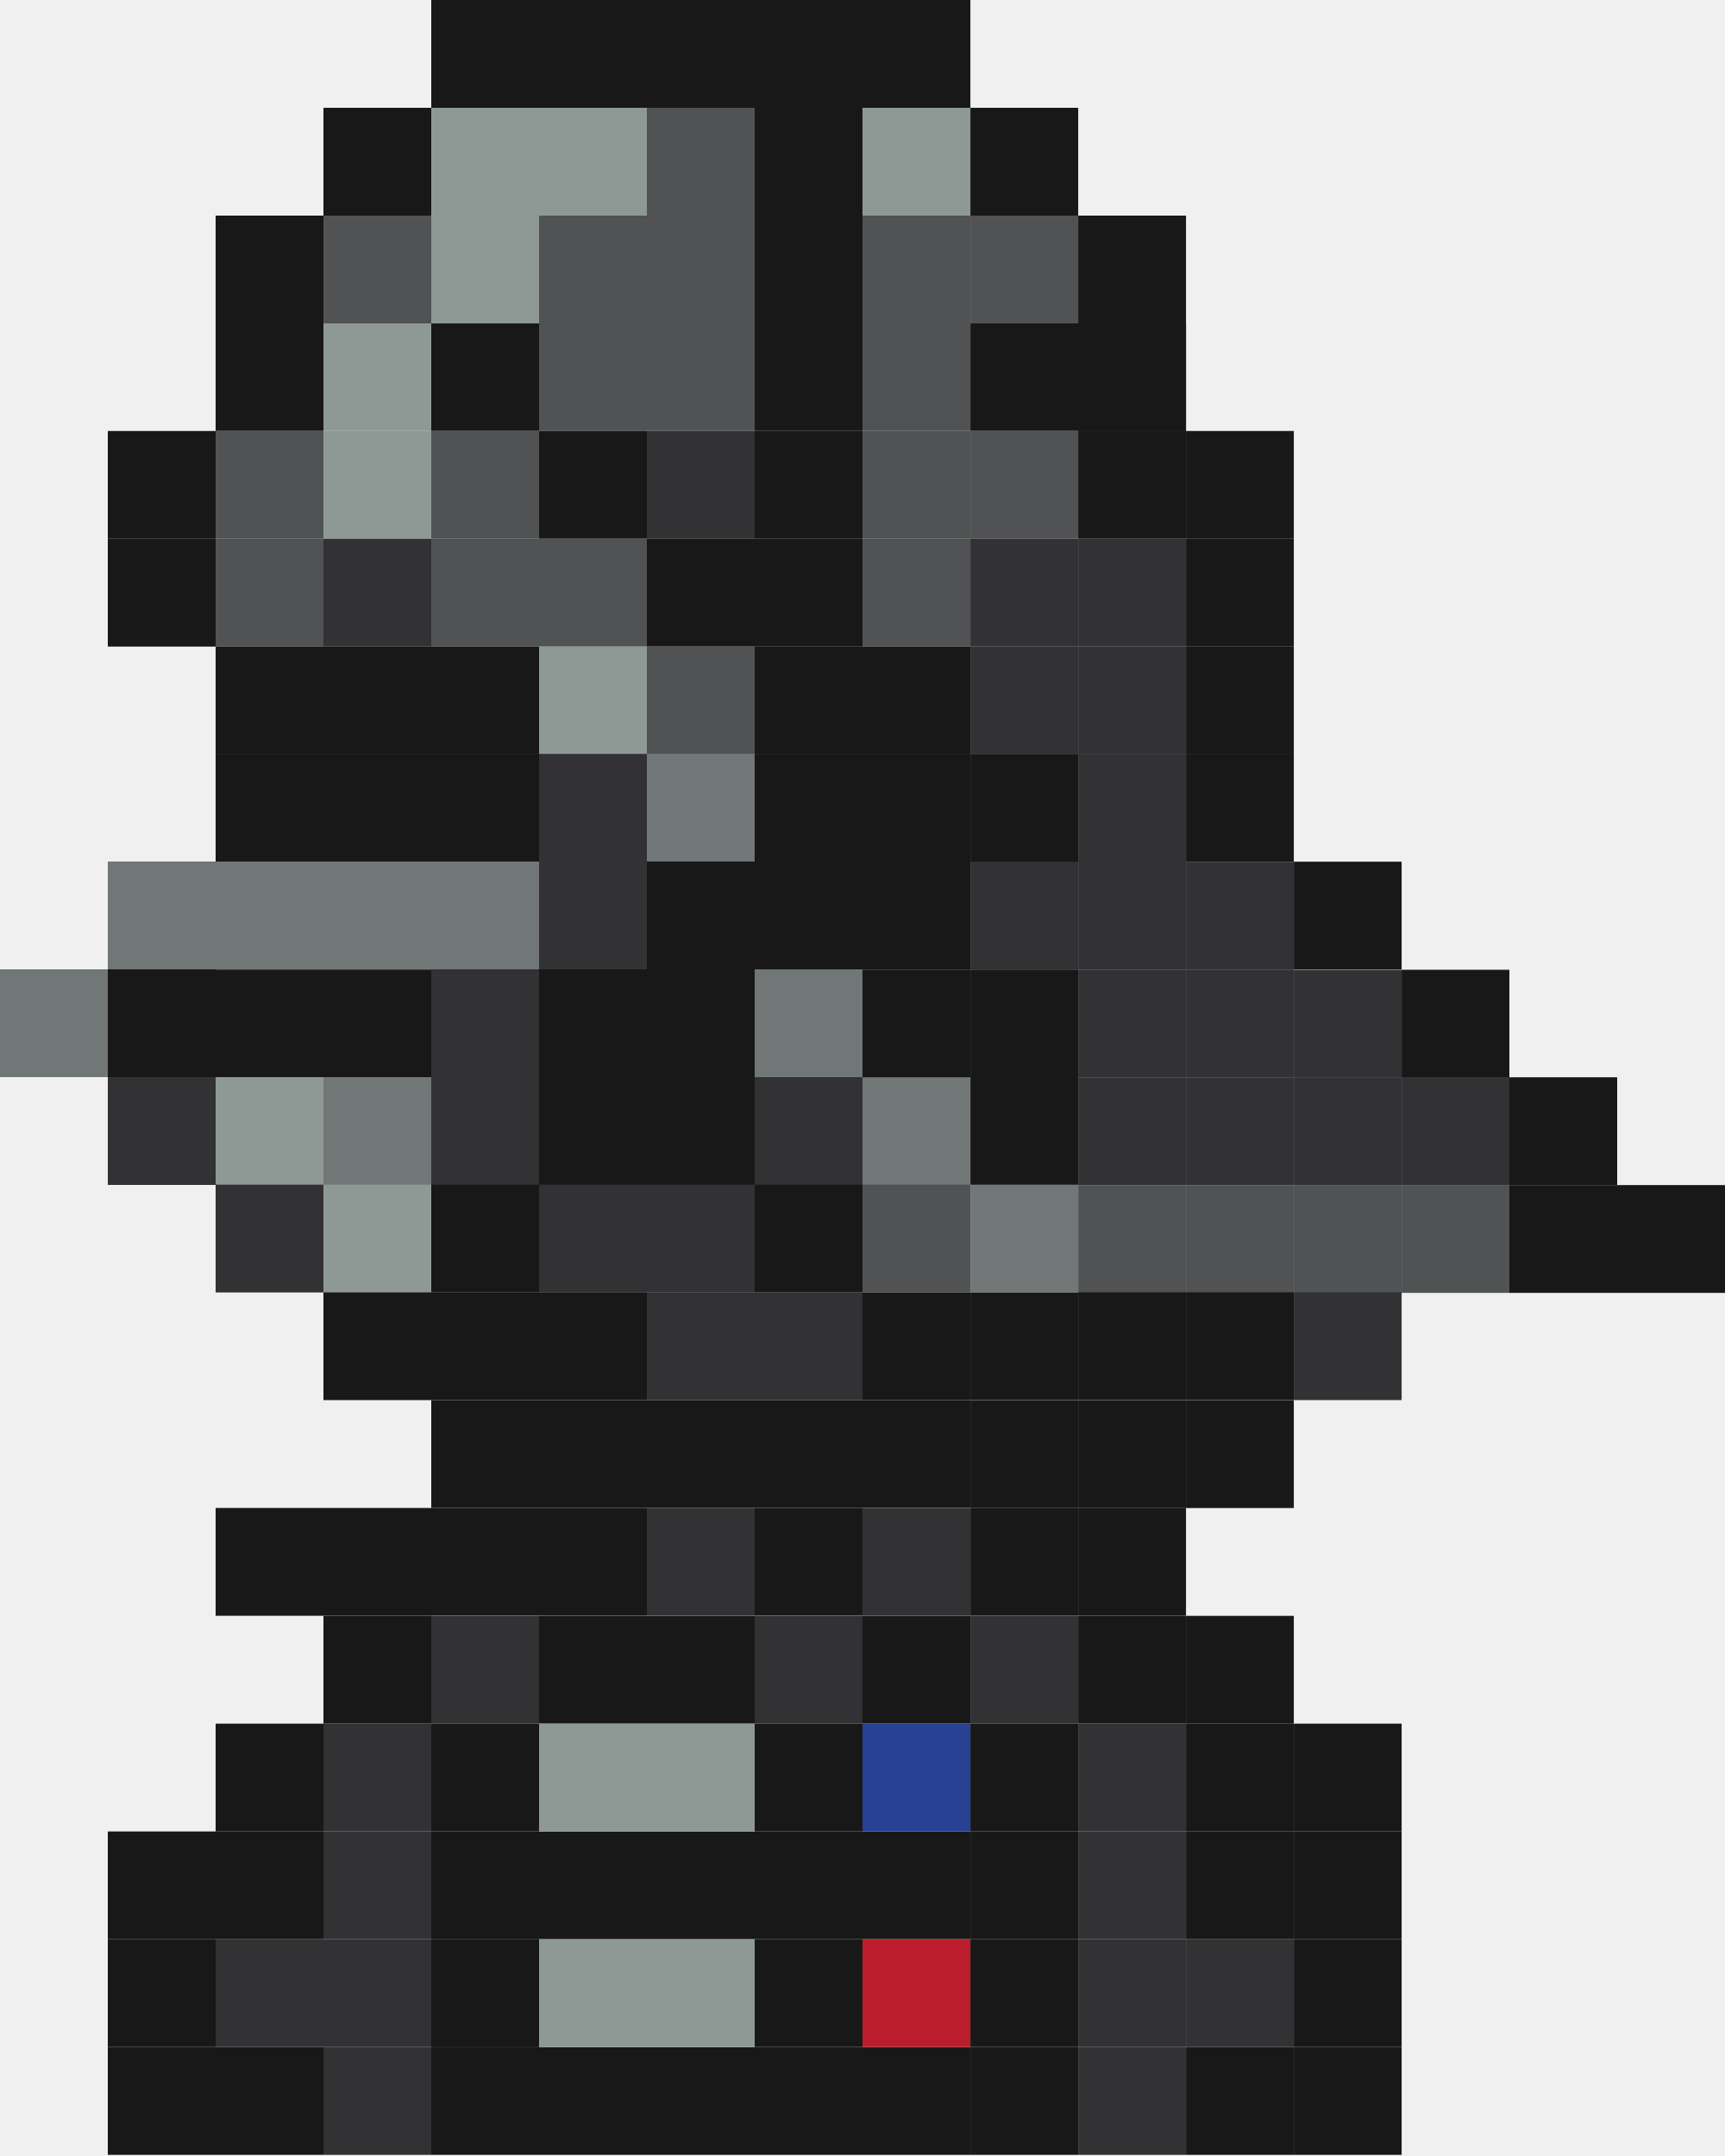
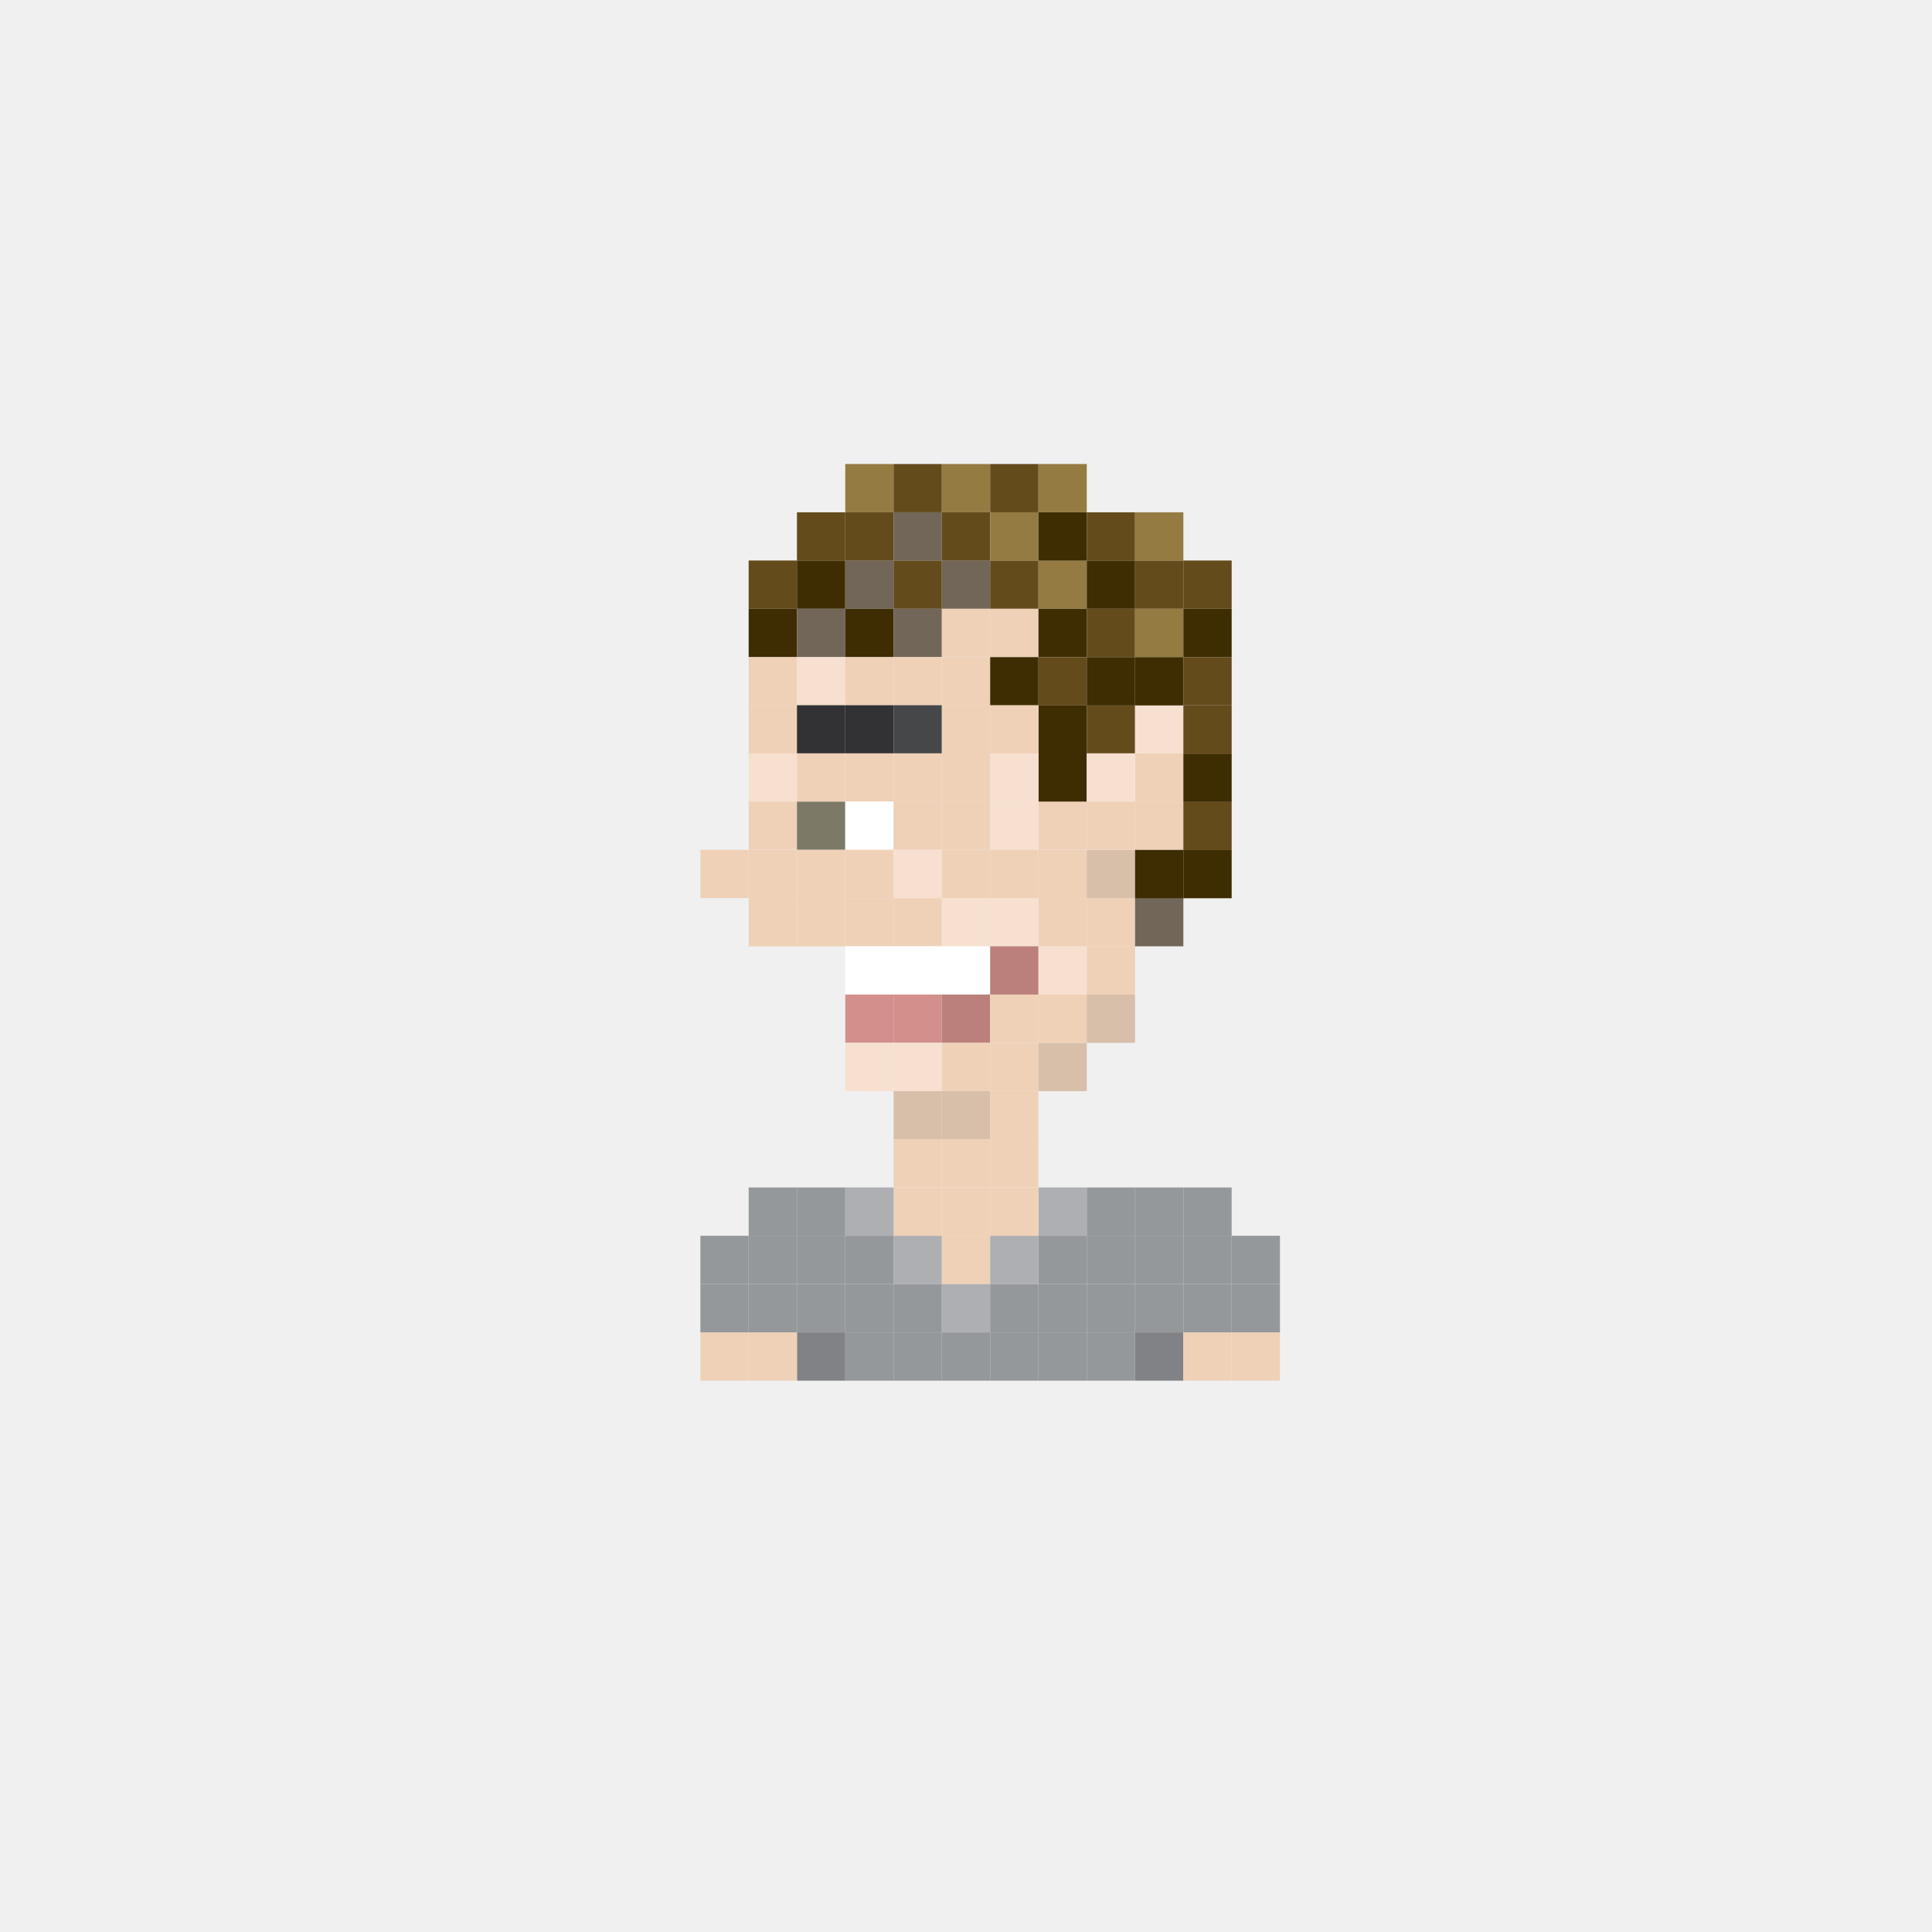
- <svg xmlns="http://www.w3.org/2000/svg" version="1.1" x="0px" y="0px" width="24px" height="30px" viewBox="0 0 24 30" enable-background="new 0 0 24 30" xml:space="preserve">
-   <defs>
- </defs>
-   <rect x="1.5" y="11.988" fill="#717676" width="1.5" height="1.5" />
-   <rect x="4.5" y="1.5" fill="#191818" width="1.5" height="1.5" />
-   <rect x="6" y="1.5" fill="#8E9995" width="1.5" height="1.5" />
-   <rect x="7.5" y="1.5" fill="#8E9995" width="1.5" height="1.5" />
-   <rect x="9" y="1.5" fill="#515253" width="1.5" height="1.5" />
-   <rect x="3" y="4.497" fill="#191818" width="1.5" height="1.5" />
-   <rect x="4.5" y="4.497" fill="#8E9995" width="1.5" height="1.5" />
-   <rect x="6" y="4.497" fill="#191818" width="1.5" height="1.5" />
-   <rect x="7.5" y="4.497" fill="#515253" width="1.5" height="1.5" />
-   <rect x="9" y="4.497" fill="#515253" width="1.5" height="1.5" />
-   <rect x="10.5" y="4.497" fill="#191818" width="1.5" height="1.5" />
-   <rect x="3" y="5.997" fill="#515253" width="1.5" height="1.5" />
-   <rect x="1.5" y="5.997" fill="#191818" width="1.5" height="1.5" />
-   <rect x="1.5" y="7.497" fill="#191818" width="1.5" height="1.5" />
-   <rect x="4.5" y="5.997" fill="#8E9995" width="1.5" height="1.5" />
-   <rect x="6" y="5.997" fill="#515253" width="1.5" height="1.5" />
-   <rect x="7.5" y="5.997" fill="#191818" width="1.5" height="1.5" />
-   <rect x="9" y="5.997" fill="#323133" width="1.5" height="1.5" />
-   <rect x="10.5" y="5.997" fill="#191818" width="1.5" height="1.5" />
-   <rect x="3" y="7.497" fill="#515253" width="1.5" height="1.5" />
-   <rect x="4.5" y="7.497" fill="#323133" width="1.5" height="1.5" />
-   <rect x="3" y="10.49" fill="#191818" width="1.5" height="1.5" />
-   <rect x="4.5" y="10.49" fill="#191818" width="1.5" height="1.5" />
-   <rect x="3" y="11.988" fill="#717676" width="1.5" height="1.5" />
-   <rect x="4.5" y="11.988" fill="#717676" width="1.5" height="1.5" />
-   <rect x="3" y="13.49" fill="#191818" width="1.5" height="1.5" />
-   <rect x="4.5" y="13.49" fill="#191818" width="1.5" height="1.5" />
-   <rect x="3" y="14.988" fill="#8E9995" width="1.5" height="1.5" />
-   <rect x="1.5" y="13.488" fill="#191818" width="1.5" height="1.5" />
-   <rect y="13.488" fill="#717676" width="1.5" height="1.5" />
-   <rect x="1.5" y="14.988" fill="#323133" width="1.5" height="1.5" />
-   <rect x="4.5" y="14.988" fill="#717676" width="1.5" height="1.5" />
-   <rect x="4.5" y="16.484" fill="#8E9995" width="1.5" height="1.5" />
-   <rect x="3" y="16.484" fill="#323133" width="1.5" height="1.5" />
-   <rect x="7.5" y="14.988" fill="#191818" width="1.5" height="1.5" />
-   <rect x="6" y="14.988" fill="#323133" width="1.5" height="1.5" />
-   <rect x="9" y="14.988" fill="#191818" width="1.5" height="1.5" />
-   <rect x="12" y="14.988" fill="#191818" width="1.501" height="1.5" />
-   <rect x="10.5" y="14.988" fill="#323133" width="1.5" height="1.5" />
-   <rect x="7.5" y="16.484" fill="#323133" width="1.5" height="1.5" />
-   <rect x="6" y="16.484" fill="#191818" width="1.5" height="1.5" />
-   <rect x="9" y="16.484" fill="#323133" width="1.5" height="1.5" />
-   <rect x="10.5" y="16.484" fill="#191818" width="1.5" height="1.5" />
-   <rect x="7.5" y="17.982" fill="#191818" width="1.5" height="1.5" />
-   <rect x="6" y="17.982" fill="#191818" width="1.5" height="1.5" />
-   <rect x="4.5" y="17.982" fill="#191818" width="1.5" height="1.5" />
-   <rect x="9" y="17.982" fill="#323133" width="1.5" height="1.5" />
-   <rect x="10.5" y="17.982" fill="#323133" width="1.5" height="1.5" />
-   <rect x="7.5" y="19.482" fill="#191818" width="1.5" height="1.5" />
-   <rect x="6" y="19.482" fill="#191818" width="1.5" height="1.5" />
-   <rect x="6" y="20.982" fill="#191818" width="1.5" height="1.5" />
-   <rect x="9" y="19.482" fill="#191818" width="1.5" height="1.5" />
-   <rect x="7.5" y="20.982" fill="#191818" width="1.5" height="1.5" />
-   <rect x="9" y="20.982" fill="#323133" width="1.5" height="1.5" />
-   <rect x="10.5" y="20.982" fill="#191818" width="1.5" height="1.5" />
-   <rect x="10.5" y="19.482" fill="#191818" width="1.5" height="1.5" />
-   <rect x="12" y="19.482" fill="#191818" width="1.501" height="1.5" />
-   <rect x="13.501" y="14.988" fill="#191818" width="1.5" height="1.5" />
-   <rect x="12" y="13.49" fill="#191818" width="1.501" height="1.5" />
-   <rect x="12" y="14.99" fill="#717676" width="1.501" height="1.5" />
-   <rect x="13.501" y="13.49" fill="#191818" width="1.5" height="1.5" />
-   <rect x="12" y="17.982" fill="#191818" width="1.501" height="1.5" />
-   <rect x="13.501" y="17.982" fill="#191818" width="1.5" height="1.5" />
-   <rect x="12" y="16.484" fill="#515253" width="1.501" height="1.5" />
-   <rect x="13.501" y="16.484" fill="#717676" width="1.5" height="1.5" />
-   <rect x="12" y="11.988" fill="#191818" width="1.501" height="1.5" />
-   <rect x="13.501" y="11.988" fill="#323133" width="1.5" height="1.5" />
-   <rect x="12" y="10.49" fill="#191818" width="1.501" height="1.5" />
-   <rect x="13.501" y="10.49" fill="#191818" width="1.5" height="1.5" />
-   <rect x="15.001" y="11.988" fill="#323133" width="1.5" height="1.5" />
-   <rect x="15.001" y="10.49" fill="#323133" width="1.5" height="1.5" />
-   <rect x="6" y="7.497" fill="#515253" width="1.5" height="1.5" />
-   <rect x="7.5" y="7.497" fill="#515253" width="1.5" height="1.5" />
-   <rect x="9" y="7.497" fill="#191818" width="1.5" height="1.5" />
-   <rect x="7.5" y="8.997" fill="#8E9995" width="1.5" height="1.5" />
-   <rect x="9" y="8.997" fill="#515253" width="1.5" height="1.5" />
-   <rect x="4.5" y="8.997" fill="#191818" width="1.5" height="1.5" />
-   <rect x="3" y="8.997" fill="#191818" width="1.5" height="1.5" />
-   <rect x="6" y="8.997" fill="#191818" width="1.5" height="1.5" />
-   <rect x="10.5" y="7.497" fill="#191818" width="1.5" height="1.5" />
-   <rect x="6" y="10.49" fill="#191818" width="1.5" height="1.5" />
-   <rect x="7.5" y="10.49" fill="#323133" width="1.5" height="1.5" />
-   <rect x="9" y="10.49" fill="#717676" width="1.5" height="1.5" />
-   <rect x="10.5" y="10.49" fill="#191818" width="1.5" height="1.5" />
-   <rect x="10.5" y="8.997" fill="#191818" width="1.5" height="1.5" />
-   <rect x="6" y="11.988" fill="#717676" width="1.5" height="1.5" />
-   <rect x="7.5" y="11.988" fill="#323133" width="1.5" height="1.5" />
-   <rect x="9" y="11.988" fill="#191818" width="1.5" height="1.5" />
-   <rect x="10.5" y="11.988" fill="#191818" width="1.5" height="1.5" />
-   <rect x="6" y="13.488" fill="#323133" width="1.5" height="1.5" />
-   <rect x="7.5" y="13.488" fill="#191818" width="1.5" height="1.5" />
-   <rect x="9" y="13.488" fill="#191818" width="1.5" height="1.5" />
-   <rect x="10.5" y="13.488" fill="#717676" width="1.5" height="1.5" />
-   <rect x="12" y="4.497" fill="#515253" width="1.501" height="1.5" />
-   <rect x="13.501" y="4.497" fill="#191818" width="1.5" height="1.5" />
-   <rect x="3" y="3" fill="#191818" width="1.5" height="1.5" />
-   <rect x="4.5" y="3" fill="#515253" width="1.5" height="1.5" />
-   <rect x="6" y="3" fill="#8E9995" width="1.5" height="1.5" />
-   <rect x="7.5" y="3" fill="#515253" width="1.5" height="1.5" />
-   <rect x="9" y="3" fill="#515253" width="1.5" height="1.5" />
-   <rect x="10.5" y="3" fill="#191818" width="1.5" height="1.5" />
-   <rect x="12" y="3" fill="#515253" width="1.501" height="1.5" />
-   <rect x="10.5" y="1.5" fill="#191818" width="1.5" height="1.5" />
-   <rect x="12" y="1.5" fill="#8E9995" width="1.501" height="1.5" />
-   <rect x="13.501" y="1.5" fill="#191818" width="1.5" height="1.5" />
-   <rect x="7.5" fill="#191818" width="1.5" height="1.5" />
-   <rect x="6" fill="#191818" width="1.5" height="1.5" />
-   <rect x="9" fill="#191818" width="1.5" height="1.5" />
-   <rect x="10.5" fill="#191818" width="1.5" height="1.5" />
-   <rect x="12" fill="#191818" width="1.501" height="1.5" />
-   <rect x="13.501" y="3" fill="#515253" width="1.5" height="1.5" />
-   <rect x="12" y="5.997" fill="#515253" width="1.501" height="1.5" />
-   <rect x="13.501" y="5.997" fill="#515253" width="1.5" height="1.5" />
-   <rect x="12" y="7.497" fill="#515253" width="1.501" height="1.5" />
-   <rect x="13.501" y="7.497" fill="#323133" width="1.5" height="1.5" />
-   <rect x="15.001" y="4.497" fill="#191818" width="1.5" height="1.5" />
-   <rect x="15.001" y="4.497" fill="#191818" width="1.5" height="1.5" />
-   <rect x="15.001" y="3" fill="#191818" width="1.5" height="1.5" />
-   <rect x="15.001" y="5.997" fill="#191818" width="1.5" height="1.5" />
-   <rect x="15.001" y="7.497" fill="#323133" width="1.5" height="1.5" />
-   <rect x="16.501" y="7.497" fill="#191818" width="1.5" height="1.5" />
-   <rect x="16.501" y="5.997" fill="#191818" width="1.5" height="1.5" />
-   <rect x="12" y="8.997" fill="#191818" width="1.501" height="1.5" />
-   <rect x="13.501" y="8.997" fill="#323133" width="1.5" height="1.5" />
-   <rect x="15.001" y="8.997" fill="#323133" width="1.5" height="1.5" />
-   <rect x="16.501" y="8.997" fill="#191818" width="1.5" height="1.5" />
-   <rect x="16.501" y="10.49" fill="#191818" width="1.5" height="1.5" />
-   <rect x="16.501" y="11.99" fill="#323133" width="1.5" height="1.5" />
-   <rect x="18.001" y="11.99" fill="#191818" width="1.5" height="1.5" />
-   <rect x="16.501" y="13.49" fill="#323133" width="1.5" height="1.5" />
-   <rect x="15.001" y="13.49" fill="#323133" width="1.5" height="1.5" />
-   <rect x="15.001" y="14.99" fill="#323133" width="1.5" height="1.5" />
-   <rect x="15.001" y="16.49" fill="#515253" width="1.5" height="1.5" />
-   <rect x="16.501" y="14.99" fill="#323133" width="1.5" height="1.5" />
-   <rect x="18.001" y="16.49" fill="#515253" width="1.5" height="1.5" />
-   <rect x="19.501" y="16.49" fill="#515253" width="1.499" height="1.5" />
-   <rect x="18.001" y="14.99" fill="#323133" width="1.5" height="1.5" />
-   <rect x="19.501" y="14.99" fill="#323133" width="1.499" height="1.5" />
-   <rect x="21" y="16.49" fill="#191818" width="1.5" height="1.5" />
-   <rect x="21" y="14.99" fill="#191818" width="1.5" height="1.5" />
-   <rect x="22.5" y="16.49" fill="#191818" width="1.5" height="1.5" />
-   <rect x="18.001" y="13.494" fill="#323133" width="1.5" height="1.5" />
-   <rect x="19.501" y="13.494" fill="#191818" width="1.499" height="1.5" />
-   <rect x="16.501" y="16.49" fill="#515253" width="1.5" height="1.5" />
-   <rect x="15.001" y="17.982" fill="#191818" width="1.5" height="1.5" />
-   <rect x="16.501" y="17.982" fill="#191818" width="1.5" height="1.5" />
-   <rect x="18.001" y="17.982" fill="#323133" width="1.5" height="1.5" />
-   <rect x="7.5" y="22.484" fill="#191818" width="1.5" height="1.5" />
-   <rect x="9" y="22.484" fill="#191818" width="1.5" height="1.5" />
-   <rect x="13.501" y="20.983" fill="#191818" width="1.5" height="1.5" />
-   <rect x="13.501" y="19.484" fill="#191818" width="1.5" height="1.5" />
-   <rect x="15.001" y="20.983" fill="#191818" width="1.5" height="1.5" />
-   <rect x="15.001" y="19.484" fill="#191818" width="1.5" height="1.5" />
-   <rect x="16.501" y="19.484" fill="#191818" width="1.5" height="1.5" />
-   <rect x="12" y="22.484" fill="#191818" width="1.501" height="1.5" />
-   <rect x="12" y="20.983" fill="#323133" width="1.501" height="1.5" />
-   <rect x="10.5" y="22.484" fill="#323133" width="1.5" height="1.5" />
-   <rect x="6" y="22.484" fill="#323133" width="1.5" height="1.5" />
-   <rect x="4.5" y="22.484" fill="#191818" width="1.5" height="1.5" />
-   <rect x="4.5" y="20.983" fill="#191818" width="1.5" height="1.5" />
-   <rect x="3" y="20.983" fill="#191818" width="1.5" height="1.5" />
-   <rect x="13.501" y="22.484" fill="#323133" width="1.5" height="1.5" />
-   <rect x="15.001" y="22.484" fill="#191818" width="1.5" height="1.5" />
-   <rect x="16.501" y="22.484" fill="#191818" width="1.5" height="1.5" />
-   <rect x="7.5" y="25.484" fill="#191818" width="1.5" height="1.5" />
-   <rect x="9" y="25.484" fill="#191818" width="1.5" height="1.5" />
-   <rect x="12" y="25.484" fill="#191818" width="1.501" height="1.5" />
-   <rect x="10.5" y="25.484" fill="#191818" width="1.5" height="1.5" />
-   <rect x="6" y="25.484" fill="#191818" width="1.5" height="1.5" />
-   <rect x="6" y="26.984" fill="#191818" width="1.5" height="1.5" />
-   <rect x="4.5" y="25.484" fill="#323133" width="1.5" height="1.5" />
-   <rect x="3" y="25.484" fill="#191818" width="1.5" height="1.5" />
-   <rect x="13.501" y="25.484" fill="#191818" width="1.5" height="1.5" />
-   <rect x="15.001" y="25.484" fill="#323133" width="1.5" height="1.5" />
-   <rect x="16.501" y="25.484" fill="#191818" width="1.5" height="1.5" />
-   <rect x="18.001" y="25.484" fill="#191818" width="1.5" height="1.5" />
-   <rect x="7.5" y="28.484" fill="#191818" width="1.5" height="1.5" />
-   <rect x="9" y="28.484" fill="#191818" width="1.5" height="1.5" />
-   <rect x="12" y="28.484" fill="#191818" width="1.501" height="1.5" />
-   <rect x="10.5" y="28.484" fill="#191818" width="1.5" height="1.5" />
-   <rect x="6" y="28.484" fill="#191818" width="1.5" height="1.5" />
-   <rect x="4.5" y="28.484" fill="#323133" width="1.5" height="1.5" />
-   <rect x="3" y="28.484" fill="#191818" width="1.5" height="1.5" />
-   <rect x="13.501" y="28.484" fill="#191818" width="1.5" height="1.5" />
-   <rect x="15.001" y="28.484" fill="#323133" width="1.5" height="1.5" />
-   <rect x="16.501" y="28.484" fill="#191818" width="1.5" height="1.5" />
-   <rect x="18.001" y="28.484" fill="#191818" width="1.5" height="1.5" />
-   <rect x="7.5" y="23.984" fill="#8E9995" width="1.5" height="1.5" />
-   <rect x="9" y="23.984" fill="#8E9995" width="1.5" height="1.5" />
-   <rect x="12" y="23.984" fill="#274193" width="1.501" height="1.5" />
-   <rect x="10.5" y="23.984" fill="#191818" width="1.5" height="1.5" />
-   <rect x="6" y="23.984" fill="#191818" width="1.5" height="1.5" />
-   <rect x="4.5" y="23.984" fill="#323133" width="1.5" height="1.5" />
-   <rect x="3" y="23.984" fill="#191818" width="1.5" height="1.5" />
-   <rect x="13.501" y="23.984" fill="#191818" width="1.5" height="1.5" />
-   <rect x="15.001" y="23.984" fill="#323133" width="1.5" height="1.5" />
-   <rect x="16.501" y="23.984" fill="#191818" width="1.5" height="1.5" />
-   <rect x="18.001" y="23.984" fill="#191818" width="1.5" height="1.5" />
-   <rect x="7.5" y="26.984" fill="#8E9995" width="1.5" height="1.5" />
-   <rect x="9" y="26.984" fill="#8E9995" width="1.5" height="1.5" />
-   <rect x="12" y="26.984" fill="#BC1D2D" width="1.501" height="1.5" />
-   <rect x="10.5" y="26.984" fill="#191818" width="1.5" height="1.5" />
-   <rect x="6" y="26.984" fill="#191818" width="1.5" height="1.5" />
-   <rect x="4.5" y="26.984" fill="#323133" width="1.5" height="1.5" />
-   <rect x="3" y="26.984" fill="#323133" width="1.5" height="1.5" />
-   <rect x="1.5" y="25.484" fill="#191818" width="1.5" height="1.5" />
-   <rect x="1.5" y="28.484" fill="#191818" width="1.5" height="1.5" />
-   <rect x="1.5" y="26.984" fill="#191818" width="1.5" height="1.5" />
-   <rect x="13.501" y="26.984" fill="#191818" width="1.5" height="1.5" />
-   <rect x="15.001" y="26.984" fill="#323133" width="1.5" height="1.5" />
-   <rect x="16.501" y="26.984" fill="#323133" width="1.5" height="1.5" />
-   <rect x="18.001" y="26.984" fill="#191818" width="1.5" height="1.5" />
+ <svg xmlns="http://www.w3.org/2000/svg" version="1.1" id="Layer_1" x="0px" y="0px" width="300px" height="300px" viewBox="0 0 300 300" enable-background="new 0 0 300 300" xml:space="preserve">
+   <g>
+     <rect x="131.252" y="72.051" fill="#947B42" width="7.5" height="7.5" />
+     <rect x="138.752" y="72.051" fill="#634B1C" width="7.5" height="7.5" />
+     <rect x="146.252" y="72.051" fill="#947B42" width="7.5" height="7.5" />
+     <rect x="116.252" y="87.037" fill="#634B1C" width="7.5" height="7.5" />
+     <rect x="123.752" y="87.037" fill="#3E2D02" width="7.5" height="7.5" />
+     <rect x="131.252" y="87.037" fill="#726658" width="7.5" height="7.5" />
+     <rect x="138.752" y="87.037" fill="#634B1C" width="7.5" height="7.5" />
+     <rect x="146.252" y="87.037" fill="#726658" width="7.5" height="7.5" />
+     <rect x="153.752" y="87.037" fill="#634B1C" width="7.5" height="7.5" />
+     <rect x="116.252" y="94.537" fill="#3E2D02" width="7.5" height="7.5" />
+     <rect x="123.752" y="94.537" fill="#726658" width="7.5" height="7.5" />
+     <rect x="131.252" y="94.537" fill="#3E2D02" width="7.5" height="7.5" />
+     <rect x="138.752" y="94.537" fill="#726658" width="7.5" height="7.5" />
+     <rect x="146.252" y="94.537" fill="#EFD1B8" width="7.5" height="7.5" />
+     <rect x="153.752" y="94.537" fill="#EFD1B8" width="7.5" height="7.5" />
+     <rect x="116.252" y="102.037" fill="#EFD1B8" width="7.5" height="7.5" />
+     <rect x="123.752" y="102.037" fill="#F7E0CF" width="7.5" height="7.5" />
+     <rect x="116.252" y="109.508" fill="#EFD1B8" width="7.5" height="7.5" />
+     <rect x="123.752" y="109.508" fill="#323133" width="7.5" height="7.5" />
+     <rect x="116.252" y="124.459" fill="#EFD1B8" width="7.5" height="7.5" />
+     <rect x="123.752" y="124.459" fill="#7D7967" width="7.5" height="7.5" />
+     <rect x="116.252" y="131.973" fill="#EFD1B8" width="7.5" height="7.5" />
+     <rect x="123.752" y="131.973" fill="#EFD1B8" width="7.5" height="7.5" />
+     <rect x="116.252" y="139.459" fill="#EFD1B8" width="7.5" height="7.5" />
+     <rect x="108.752" y="131.959" fill="#EFD1B8" width="7.5" height="7.5" />
+     <rect x="123.752" y="139.459" fill="#EFD1B8" width="7.5" height="7.5" />
+     <rect x="138.752" y="139.459" fill="#EFD1B8" width="7.5" height="7.5" />
+     <rect x="131.252" y="139.459" fill="#EFD1B8" width="7.5" height="7.5" />
+     <rect x="146.252" y="139.459" fill="#F7E0CF" width="7.5" height="7.5" />
+     <rect x="161.252" y="139.459" fill="#EFD1B8" width="7.5" height="7.5" />
+     <rect x="153.752" y="139.459" fill="#F7E0CF" width="7.5" height="7.5" />
+     <rect x="138.752" y="146.943" fill="#FFFFFF" width="7.5" height="7.5" />
+     <rect x="131.252" y="146.943" fill="#FFFFFF" width="7.5" height="7.5" />
+     <rect x="146.252" y="146.943" fill="#FFFFFF" width="7.5" height="7.5" />
+     <rect x="153.752" y="146.943" fill="#BB807B" width="7.5" height="7.5" />
+     <rect x="138.752" y="154.43" fill="#D28F8C" width="7.5" height="7.5" />
+     <rect x="131.252" y="154.43" fill="#D28F8C" width="7.5" height="7.5" />
+     <rect x="146.252" y="154.43" fill="#BB807B" width="7.5" height="7.5" />
+     <rect x="153.752" y="154.43" fill="#EFD1B8" width="7.5" height="7.5" />
+     <rect x="138.752" y="161.93" fill="#F7E0CF" width="7.5" height="7.5" />
+     <rect x="131.252" y="161.93" fill="#F7E0CF" width="7.5" height="7.5" />
+     <rect x="146.252" y="161.93" fill="#EFD1B8" width="7.5" height="7.5" />
+     <rect x="138.752" y="169.43" fill="#D7BFAA" width="7.5" height="7.5" />
+     <rect x="146.252" y="169.43" fill="#D7BFAA" width="7.5" height="7.5" />
+     <rect x="138.752" y="176.891" fill="#EFD1B8" width="7.5" height="7.5" />
+     <rect x="146.252" y="176.891" fill="#EFD1B8" width="7.5" height="7.5" />
+     <rect x="153.752" y="169.43" fill="#EFD1B8" width="7.5" height="7.5" />
+     <rect x="153.752" y="161.93" fill="#EFD1B8" width="7.5" height="7.5" />
+     <rect x="161.252" y="161.93" fill="#D7BFAA" width="7.5" height="7.5" />
+     <rect x="153.752" y="176.891" fill="#EFD1B8" width="7.5" height="7.5" />
+     <rect x="138.752" y="191.891" fill="#ADAFB2" width="7.5" height="7.5" />
+     <rect x="146.252" y="191.891" fill="#EFD1B8" width="7.5" height="7.5" />
+     <rect x="161.252" y="191.891" fill="#95989B" width="7.5" height="7.5" />
+     <rect x="153.752" y="191.891" fill="#ADAFB2" width="7.5" height="7.5" />
+     <rect x="131.252" y="191.891" fill="#95989B" width="7.5" height="7.5" />
+     <rect x="123.752" y="191.891" fill="#95989B" width="7.5" height="7.5" />
+     <rect x="116.252" y="191.891" fill="#95989B" width="7.5" height="7.5" />
+     <rect x="168.752" y="191.891" fill="#95989B" width="7.5" height="7.5" />
+     <rect x="176.252" y="191.891" fill="#95989B" width="7.5" height="7.5" />
+     <rect x="183.752" y="191.891" fill="#95989B" width="7.5" height="7.5" />
+     <rect x="191.252" y="191.891" fill="#95989B" width="7.5" height="7.5" />
+     <rect x="138.752" y="206.891" fill="#95989B" width="7.5" height="7.5" />
+     <rect x="146.252" y="206.891" fill="#95989B" width="7.5" height="7.5" />
+     <rect x="161.252" y="206.891" fill="#95989B" width="7.5" height="7.5" />
+     <rect x="153.752" y="206.891" fill="#95989B" width="7.5" height="7.5" />
+     <rect x="131.252" y="206.891" fill="#95989B" width="7.5" height="7.5" />
+     <rect x="123.752" y="206.891" fill="#808285" width="7.5" height="7.5" />
+     <rect x="116.252" y="206.891" fill="#EFD1B8" width="7.5" height="7.5" />
+     <rect x="168.752" y="206.891" fill="#95989B" width="7.5" height="7.5" />
+     <rect x="176.252" y="206.891" fill="#808285" width="7.5" height="7.5" />
+     <rect x="183.752" y="206.891" fill="#EFD1B8" width="7.5" height="7.5" />
+     <rect x="191.252" y="206.891" fill="#EFD1B8" width="7.5" height="7.5" />
+     <rect x="138.752" y="184.391" fill="#EFD1B8" width="7.5" height="7.5" />
+     <rect x="146.252" y="184.391" fill="#EFD1B8" width="7.5" height="7.5" />
+     <rect x="161.252" y="184.391" fill="#ADAFB2" width="7.5" height="7.5" />
+     <rect x="153.752" y="184.391" fill="#EFD1B8" width="7.5" height="7.5" />
+     <rect x="131.252" y="184.391" fill="#ADAFB2" width="7.5" height="7.5" />
+     <rect x="123.752" y="184.391" fill="#95989B" width="7.5" height="7.5" />
+     <rect x="116.252" y="184.391" fill="#95989B" width="7.5" height="7.5" />
+     <rect x="168.752" y="184.391" fill="#95989B" width="7.5" height="7.5" />
+     <rect x="176.252" y="184.391" fill="#95989B" width="7.5" height="7.5" />
+     <rect x="183.752" y="184.391" fill="#95989B" width="7.5" height="7.5" />
+     <rect x="138.752" y="199.391" fill="#95989B" width="7.5" height="7.5" />
+     <rect x="146.252" y="199.391" fill="#ADAFB2" width="7.5" height="7.5" />
+     <rect x="161.252" y="199.391" fill="#95989B" width="7.5" height="7.5" />
+     <rect x="153.752" y="199.391" fill="#95989B" width="7.5" height="7.5" />
+     <rect x="131.252" y="199.391" fill="#95989B" width="7.5" height="7.5" />
+     <rect x="123.752" y="199.391" fill="#95989B" width="7.5" height="7.5" />
+     <rect x="116.252" y="199.391" fill="#95989B" width="7.5" height="7.5" />
+     <rect x="108.752" y="191.891" fill="#95989B" width="7.5" height="7.5" />
+     <rect x="108.752" y="206.891" fill="#EFD1B8" width="7.5" height="7.5" />
+     <rect x="108.752" y="199.391" fill="#95989B" width="7.5" height="7.5" />
+     <rect x="168.752" y="199.391" fill="#95989B" width="7.5" height="7.5" />
+     <rect x="176.252" y="199.391" fill="#95989B" width="7.5" height="7.5" />
+     <rect x="183.752" y="199.391" fill="#95989B" width="7.5" height="7.5" />
+     <rect x="191.252" y="199.391" fill="#95989B" width="7.5" height="7.5" />
+     <rect x="168.752" y="139.459" fill="#EFD1B8" width="7.5" height="7.5" />
+     <rect x="161.252" y="131.973" fill="#EFD1B8" width="7.5" height="7.5" />
+     <rect x="168.752" y="131.973" fill="#D7BFAA" width="7.5" height="7.5" />
+     <rect x="161.252" y="154.43" fill="#EFD1B8" width="7.5" height="7.5" />
+     <rect x="168.752" y="154.43" fill="#D7BFAA" width="7.5" height="7.5" />
+     <rect x="161.252" y="146.943" fill="#F7E0CF" width="7.5" height="7.5" />
+     <rect x="168.752" y="146.943" fill="#EFD1B8" width="7.5" height="7.5" />
+     <rect x="161.252" y="124.459" fill="#EFD1B8" width="7.5" height="7.5" />
+     <rect x="168.752" y="124.459" fill="#EFD1B8" width="7.5" height="7.5" />
+     <rect x="161.252" y="109.508" fill="#3E2D02" width="7.5" height="7.5" />
+     <rect x="168.752" y="109.508" fill="#634B1C" width="7.5" height="7.5" />
+     <rect x="176.252" y="124.459" fill="#EFD1B8" width="7.5" height="7.5" />
+     <rect x="176.252" y="116.973" fill="#EFD1B8" width="7.5" height="7.5" />
+     <rect x="131.252" y="102.037" fill="#EFD1B8" width="7.5" height="7.5" />
+     <rect x="138.752" y="102.037" fill="#EFD1B8" width="7.5" height="7.5" />
+     <rect x="146.252" y="102.037" fill="#EFD1B8" width="7.5" height="7.5" />
+     <rect x="153.752" y="102.037" fill="#3E2D02" width="7.5" height="7.5" />
+     <rect x="131.252" y="109.508" fill="#323133" width="7.5" height="7.5" />
+     <rect x="138.752" y="109.508" fill="#464749" width="7.5" height="7.5" />
+     <rect x="146.252" y="109.508" fill="#EFD1B8" width="7.5" height="7.5" />
+     <rect x="153.752" y="109.508" fill="#EFD1B8" width="7.5" height="7.5" />
+     <rect x="116.252" y="116.973" fill="#F7E0CF" width="7.5" height="7.5" />
+     <rect x="123.752" y="116.973" fill="#EFD1B8" width="7.5" height="7.5" />
+     <rect x="161.252" y="116.973" fill="#3E2D02" width="7.5" height="7.5" />
+     <rect x="168.752" y="116.973" fill="#F7E0CF" width="7.5" height="7.5" />
+     <rect x="131.252" y="116.973" fill="#EFD1B8" width="7.5" height="7.5" />
+     <rect x="138.752" y="116.973" fill="#EFD1B8" width="7.5" height="7.5" />
+     <rect x="146.252" y="116.973" fill="#EFD1B8" width="7.5" height="7.5" />
+     <rect x="153.752" y="116.973" fill="#F7E0CF" width="7.5" height="7.5" />
+     <rect x="131.252" y="124.459" fill="#FFFFFF" width="7.5" height="7.5" />
+     <rect x="138.752" y="124.459" fill="#EFD1B8" width="7.5" height="7.5" />
+     <rect x="146.252" y="124.459" fill="#EFD1B8" width="7.5" height="7.5" />
+     <rect x="153.752" y="124.459" fill="#F7E0CF" width="7.5" height="7.5" />
+     <rect x="131.252" y="131.959" fill="#EFD1B8" width="7.5" height="7.5" />
+     <rect x="138.752" y="131.959" fill="#F7E0CF" width="7.5" height="7.5" />
+     <rect x="146.252" y="131.959" fill="#EFD1B8" width="7.5" height="7.5" />
+     <rect x="153.752" y="131.959" fill="#EFD1B8" width="7.5" height="7.5" />
+     <rect x="161.252" y="87.037" fill="#947B42" width="7.5" height="7.5" />
+     <rect x="168.752" y="87.037" fill="#3E2D02" width="7.5" height="7.5" />
+     <rect x="123.752" y="79.551" fill="#634B1C" width="7.5" height="7.5" />
+     <rect x="131.252" y="79.551" fill="#634B1C" width="7.5" height="7.5" />
+     <rect x="138.752" y="79.551" fill="#726658" width="7.5" height="7.5" />
+     <rect x="146.252" y="79.551" fill="#634B1C" width="7.5" height="7.5" />
+     <rect x="153.752" y="79.551" fill="#947B42" width="7.5" height="7.5" />
+     <rect x="161.252" y="79.551" fill="#3E2D02" width="7.5" height="7.5" />
+     <rect x="153.752" y="72.051" fill="#634B1C" width="7.5" height="7.5" />
+     <rect x="161.252" y="72.051" fill="#947B42" width="7.5" height="7.5" />
+     <rect x="168.752" y="79.551" fill="#634B1C" width="7.5" height="7.5" />
+     <rect x="176.252" y="87.037" fill="#634B1C" width="7.5" height="7.5" />
+     <rect x="176.252" y="79.551" fill="#947B42" width="7.5" height="7.5" />
+     <rect x="161.252" y="94.537" fill="#3E2D02" width="7.5" height="7.5" />
+     <rect x="168.752" y="94.537" fill="#634B1C" width="7.5" height="7.5" />
+     <rect x="161.252" y="102.037" fill="#634B1C" width="7.5" height="7.5" />
+     <rect x="168.752" y="102.037" fill="#3E2D02" width="7.5" height="7.5" />
+     <rect x="176.252" y="109.508" fill="#F7E0CF" width="7.5" height="7.5" />
+     <rect x="176.252" y="94.537" fill="#947B42" width="7.5" height="7.5" />
+     <rect x="183.752" y="87.037" fill="#634B1C" width="7.5" height="7.5" />
+     <rect x="183.752" y="94.537" fill="#3E2D02" width="7.5" height="7.5" />
+     <rect x="176.252" y="102.037" fill="#3E2D02" width="7.5" height="7.5" />
+     <rect x="183.752" y="124.492" fill="#634B1C" width="7.5" height="7.5" />
+     <rect x="183.752" y="117.021" fill="#3E2D02" width="7.5" height="7.5" />
+     <rect x="183.752" y="109.531" fill="#634B1C" width="7.5" height="7.5" />
+     <rect x="183.752" y="102.031" fill="#634B1C" width="7.5" height="7.5" />
+     <rect x="176.252" y="139.443" fill="#726658" width="7.5" height="7.5" />
+     <rect x="183.752" y="131.979" fill="#3E2D02" width="7.5" height="7.5" />
+     <rect x="176.252" y="131.973" fill="#3E2D02" width="7.5" height="7.5" />
+   </g>
</svg>
